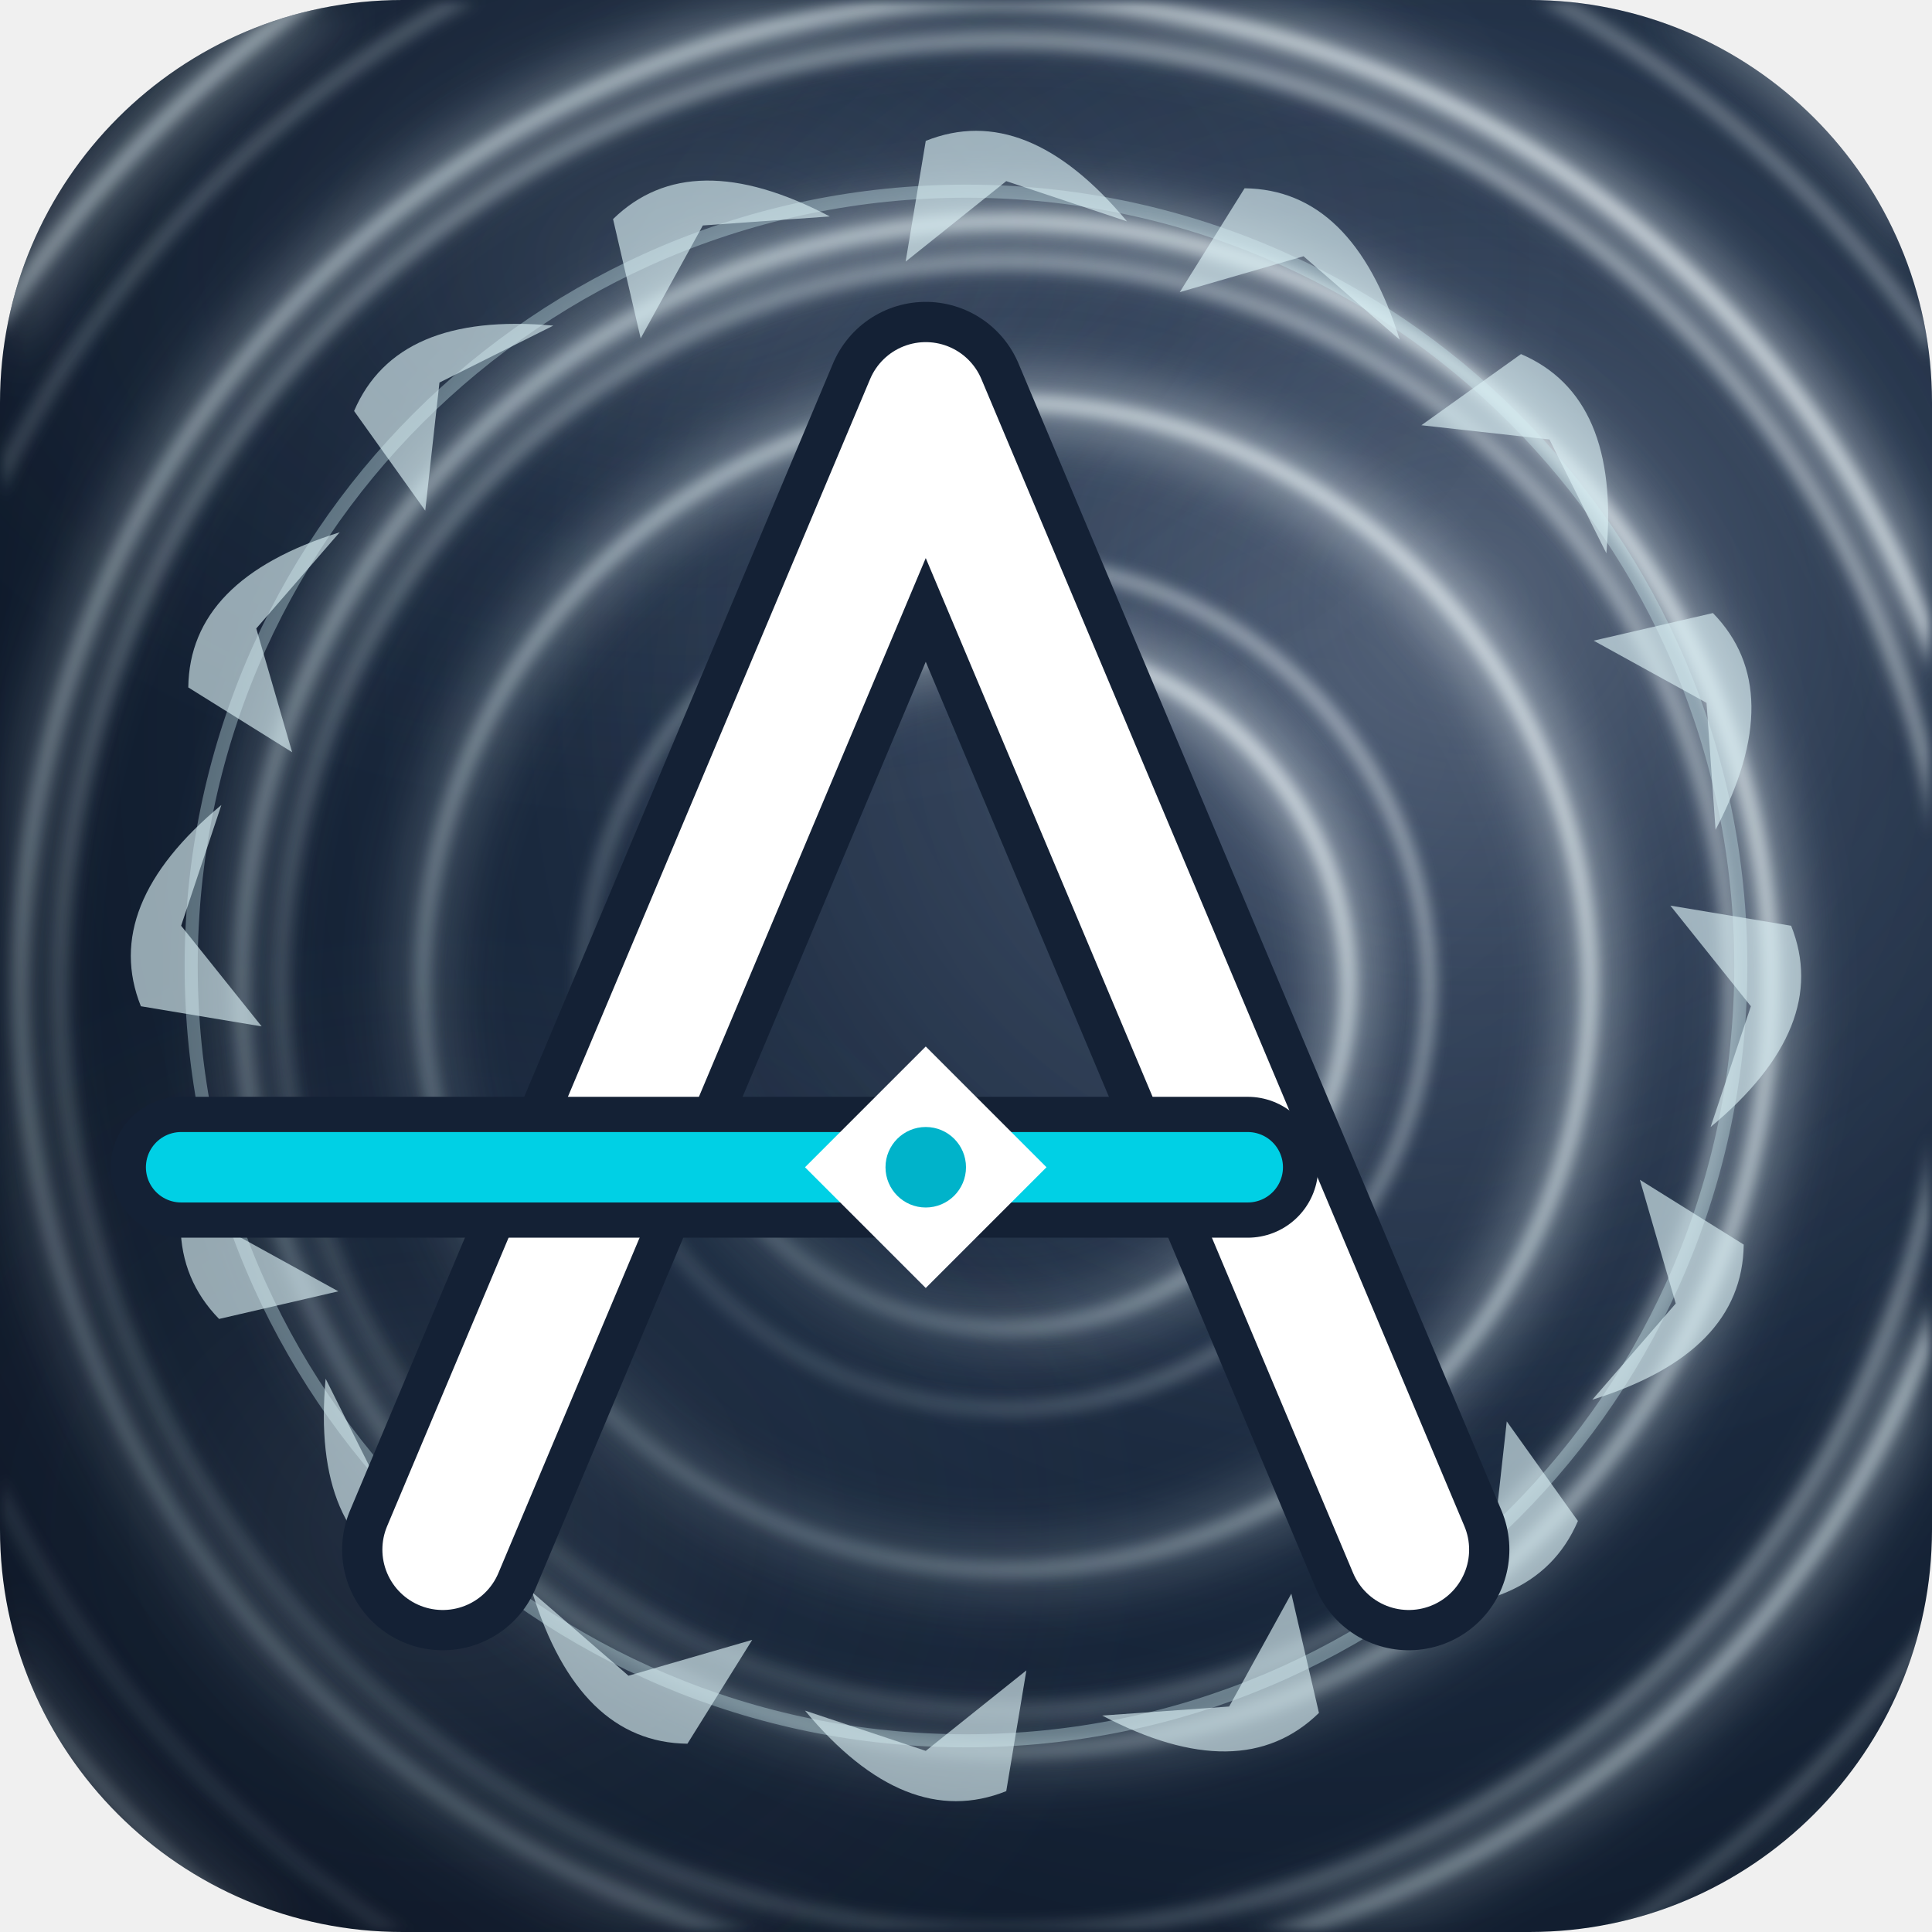
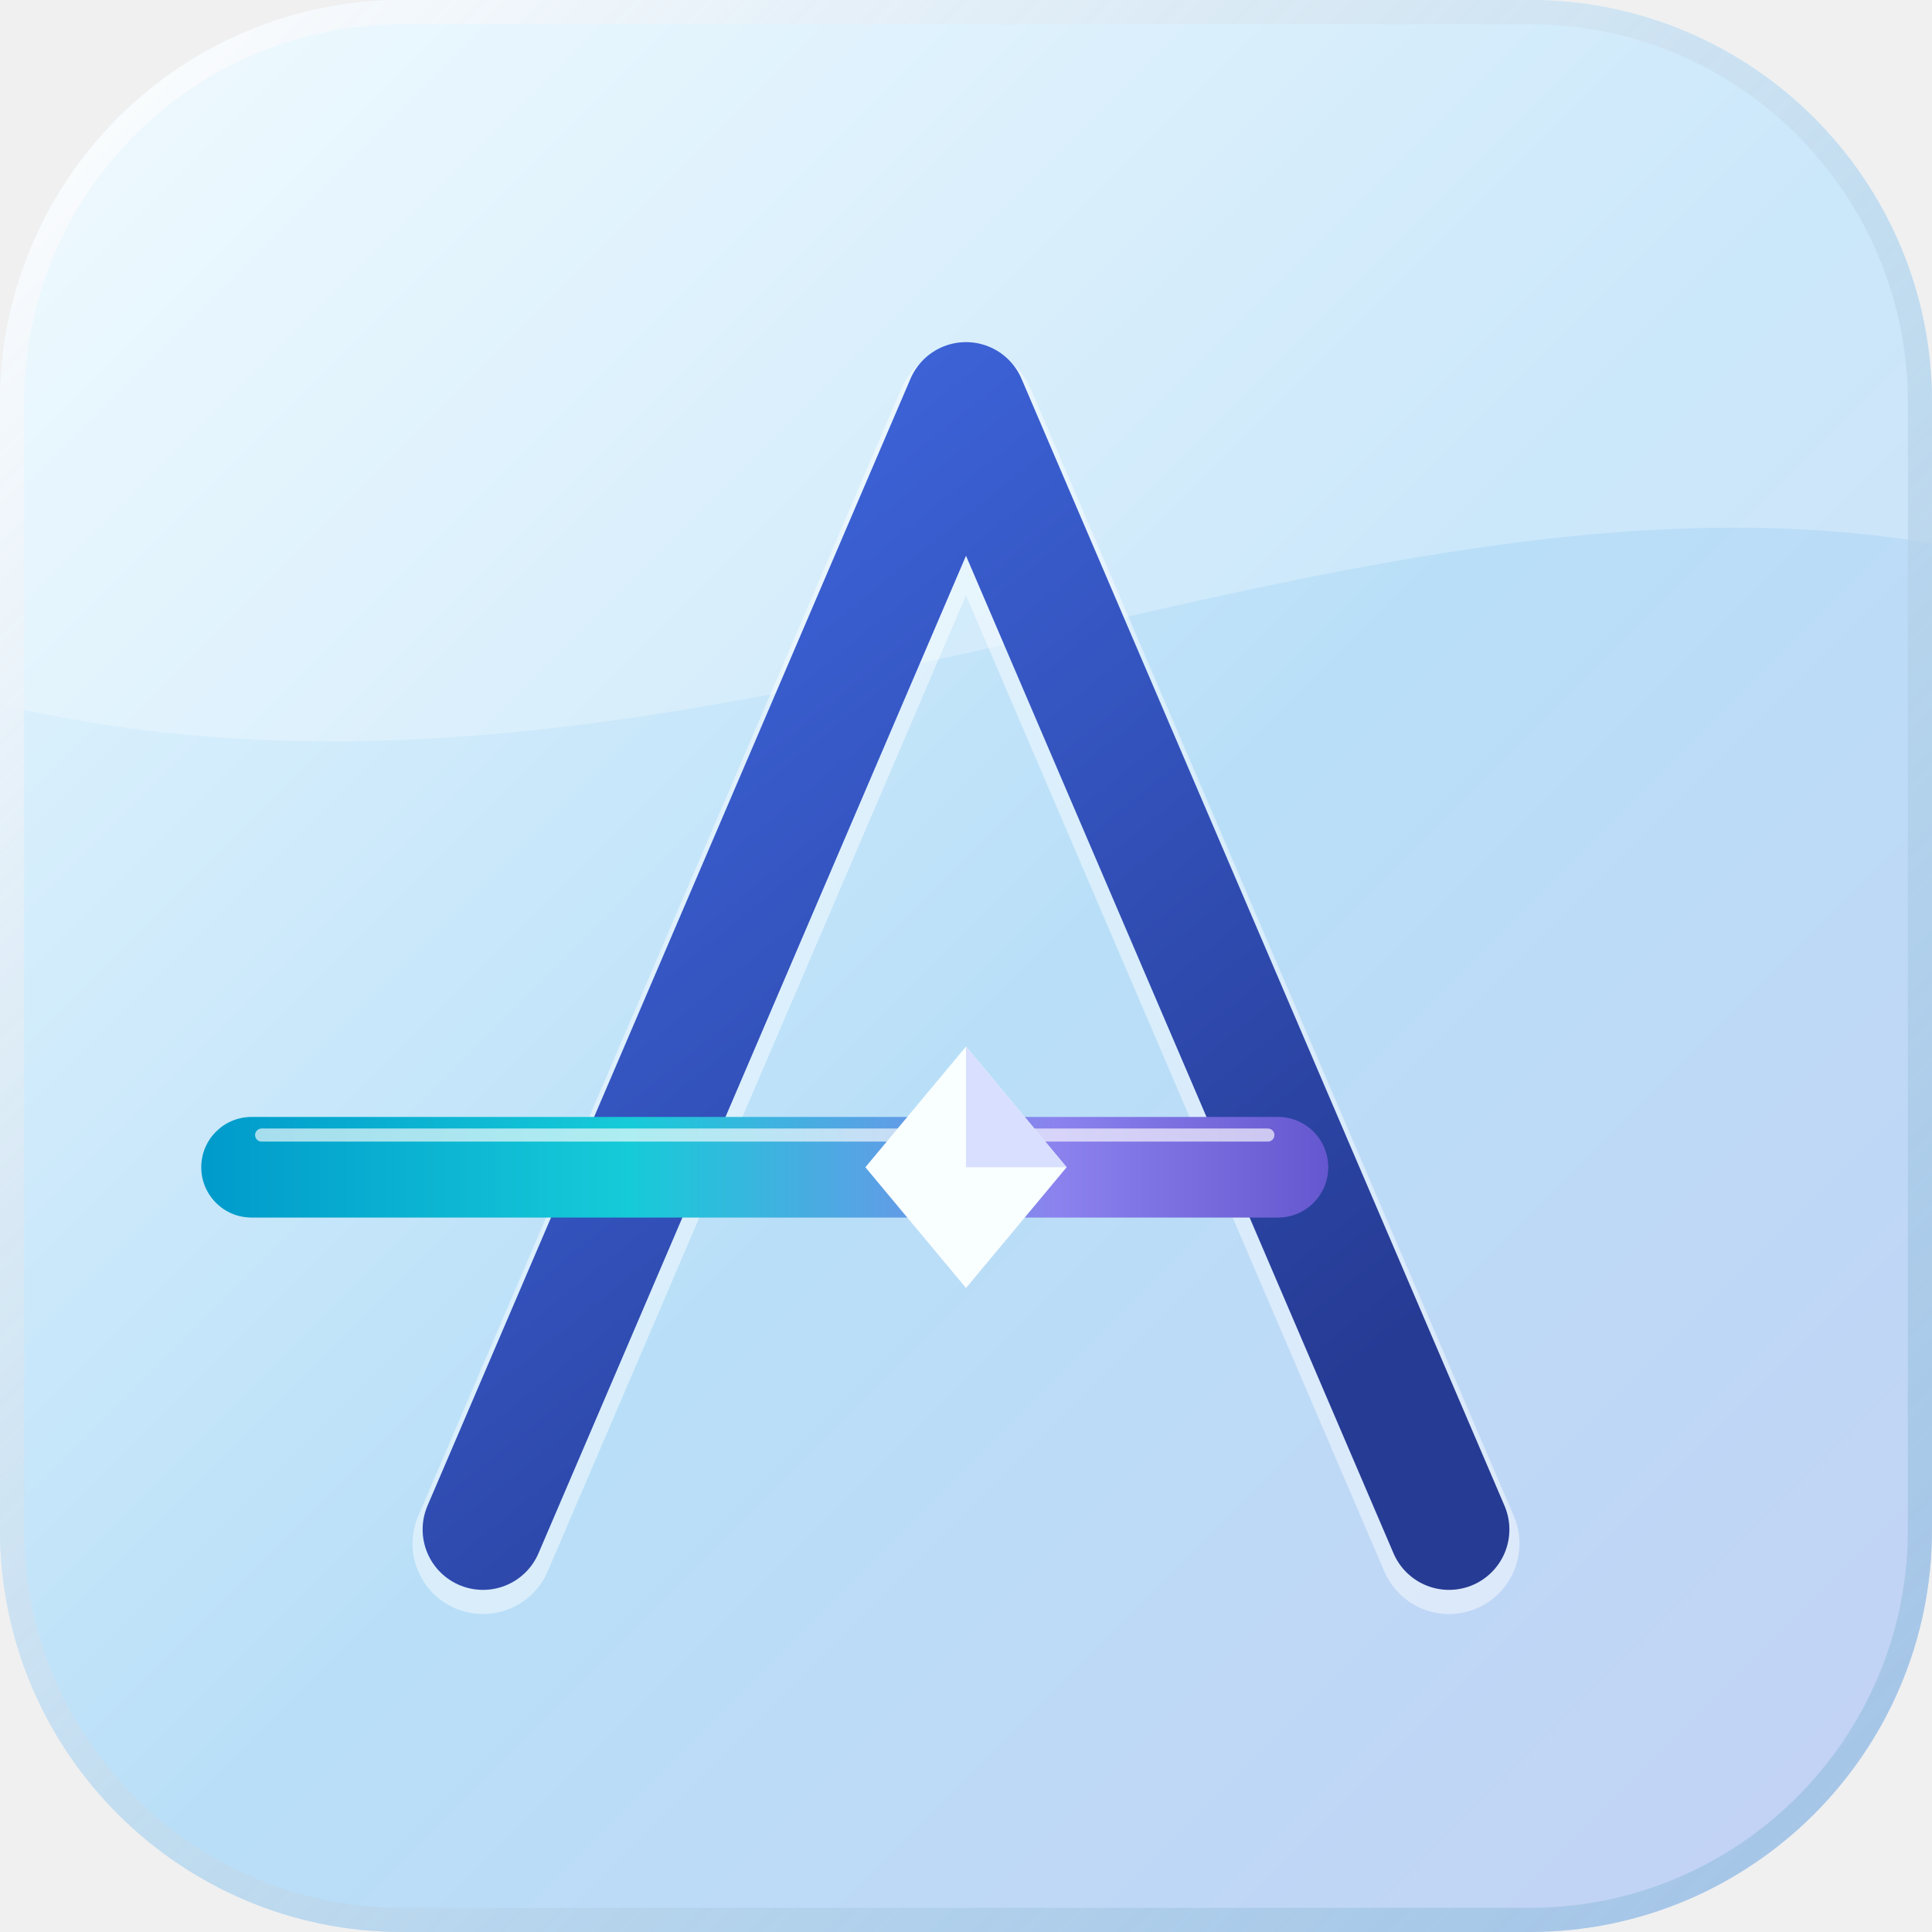
<svg xmlns="http://www.w3.org/2000/svg" viewBox="0 0 96 96">
  <defs>
    <clipPath id="tile">
      <rect width="96" height="96" rx="20" />
    </clipPath>
-     <path id="ray" d="M46 7Q51 5 56 11L50 9 45 13Z" />
-     <radialGradient id="field" cx="68%" cy="38%" r="82%">
-       <stop stop-color="#35445c" />
-       <stop offset=".5" stop-color="#1a293e" />
-       <stop offset="1" stop-color="#0a1423" />
-     </radialGradient>
-     <radialGradient id="haze">
-       <stop stop-color="#bfcbdc" stop-opacity=".26" />
-       <stop offset=".45" stop-color="#9baec9" stop-opacity=".1" />
-       <stop offset="1" stop-color="#9baec9" stop-opacity="0" />
-     </radialGradient>
-     <linearGradient id="rings" x1="0" y1="1" x2="1" y2="0">
-       <stop stop-color="#9aadb5" stop-opacity=".16" />
-       <stop offset=".52" stop-color="#d1e0e5" stop-opacity=".55" />
-       <stop offset="1" stop-color="#f1f8fa" stop-opacity=".82" />
+     <linearGradient id="glass" x2="1" y2="1">
+       <stop stop-color="#edfaff" />
+       <stop offset=".52" stop-color="#b9dff8" />
+       <stop offset="1" stop-color="#c4d1f4" />
    </linearGradient>
-     <filter id="diffuse" x="-25%" y="-25%" width="150%" height="150%">
-       <feGaussianBlur stdDeviation="1.3" />
-     </filter>
-     <filter id="soft" x="-15%" y="-15%" width="130%" height="130%">
-       <feGaussianBlur stdDeviation=".35" />
-     </filter>
+     <linearGradient id="edge" x2="1" y2="1">
+       <stop stop-color="#fff" stop-opacity=".95" />
+       <stop offset="1" stop-color="#8bb9dc" stop-opacity=".55" />
+     </linearGradient>
+     <linearGradient id="ink" x2=".7" y2="1">
+       <stop stop-color="#416be6" />
+       <stop offset="1" stop-color="#263b94" />
+     </linearGradient>
+     <linearGradient id="beam">
+       <stop stop-color="#009acb" />
+       <stop offset=".38" stop-color="#16cbd8" />
+       <stop offset=".76" stop-color="#8c82ee" />
+       <stop offset="1" stop-color="#6557cf" />
+     </linearGradient>
  </defs>
  <g clip-path="url(#tile)">
-     <rect width="96" height="96" fill="url(#field)" />
-     <ellipse cx="73" cy="30" rx="46" ry="43" fill="url(#haze)" />
-     <ellipse cx="22" cy="76" rx="36" ry="31" fill="url(#haze)" opacity=".45" />
-     <ellipse cx="35" cy="13" rx="43" ry="28" fill="url(#haze)" opacity=".65" />
-     <g fill="none" stroke="url(#rings)" filter="url(#diffuse)" stroke-width="2.5" opacity=".65">
-       <circle cx="50" cy="49" r="17" />
-       <circle cx="50" cy="49" r="29" />
-       <circle cx="50" cy="49" r="38" />
-       <circle cx="50" cy="49" r="49" />
-       <circle cx="50" cy="49" r="60" />
-     </g>
-     <g fill="none" stroke="url(#rings)" filter="url(#soft)" stroke-width=".8">
-       <circle cx="50" cy="49" r="17" />
-       <circle cx="50" cy="49" r="21" opacity=".65" />
-       <circle cx="50" cy="49" r="29" />
-       <circle cx="50" cy="49" r="36" opacity=".6" />
-       <circle cx="50" cy="49" r="38" />
-       <circle cx="50" cy="49" r="47" opacity=".65" />
-       <circle cx="50" cy="49" r="49" />
-       <circle cx="50" cy="49" r="56" opacity=".45" />
-       <circle cx="50" cy="49" r="60" />
-     </g>
-     <circle cx="48" cy="48" r="38.5" fill="none" stroke="#c8e7ed" stroke-width=".65" opacity=".38" />
-     <g fill="#daf0f5" opacity=".65">
-       <use href="#ray" />
-       <use href="#ray" transform="rotate(22.5 48 48)" />
-       <use href="#ray" transform="rotate(45 48 48)" />
-       <use href="#ray" transform="rotate(67.5 48 48)" />
-       <use href="#ray" transform="rotate(90 48 48)" />
-       <use href="#ray" transform="rotate(112.5 48 48)" />
-       <use href="#ray" transform="rotate(135 48 48)" />
-       <use href="#ray" transform="rotate(157.5 48 48)" />
-       <use href="#ray" transform="rotate(180 48 48)" />
-       <use href="#ray" transform="rotate(202.5 48 48)" />
-       <use href="#ray" transform="rotate(225 48 48)" />
-       <use href="#ray" transform="rotate(247.5 48 48)" />
-       <use href="#ray" transform="rotate(270 48 48)" />
-       <use href="#ray" transform="rotate(292.5 48 48)" />
-       <use href="#ray" transform="rotate(315 48 48)" />
-       <use href="#ray" transform="rotate(337.5 48 48)" />
-     </g>
+     <rect width="96" height="96" fill="url(#glass)" />
+     <path d="M0 0h96v27C66 22 34 43 0 35Z" fill="#fff" opacity=".26" />
  </g>
-   <path d="M22 77 46 20 70 77" fill="none" stroke="#142135" stroke-width="10" stroke-linecap="round" stroke-linejoin="round" />
-   <path d="M22 77 46 20 70 77" fill="none" stroke="#fff" stroke-width="6" stroke-linecap="round" stroke-linejoin="round" />
-   <path d="M9 58h53" stroke="#142135" stroke-width="7" stroke-linecap="round" />
-   <path d="M9 58h53" stroke="#00d0e5" stroke-width="3.5" stroke-linecap="round" />
-   <path d="m46 52 6 6-6 6-6-6Z" fill="#fff" />
-   <circle cx="46" cy="58" r="2" fill="#00b3ca" />
+   <rect x=".6" y=".6" width="94.8" height="94.8" rx="19.4" fill="none" stroke="url(#edge)" stroke-width="1.2" />
+   <path d="M24 76 48 20 72 76" fill="none" stroke="#fff" stroke-width="7" stroke-linecap="round" stroke-linejoin="round" opacity=".45" transform="translate(0 .7)" />
+   <path d="M24 76 48 20 72 76" fill="none" stroke="url(#ink)" stroke-width="6" stroke-linecap="round" stroke-linejoin="round" />
+   <rect x="10" y="55.5" width="56" height="5" rx="2.5" fill="url(#beam)" />
+   <path d="M13 56.4h50" stroke="#fff" stroke-width=".65" stroke-linecap="round" opacity=".65" />
+   <path d="m48 52 5 6-5 6-5-6Z" fill="#f9feff" />
+   <path d="m48 52 5 6h-5Z" fill="#d9dfff" />
</svg>
